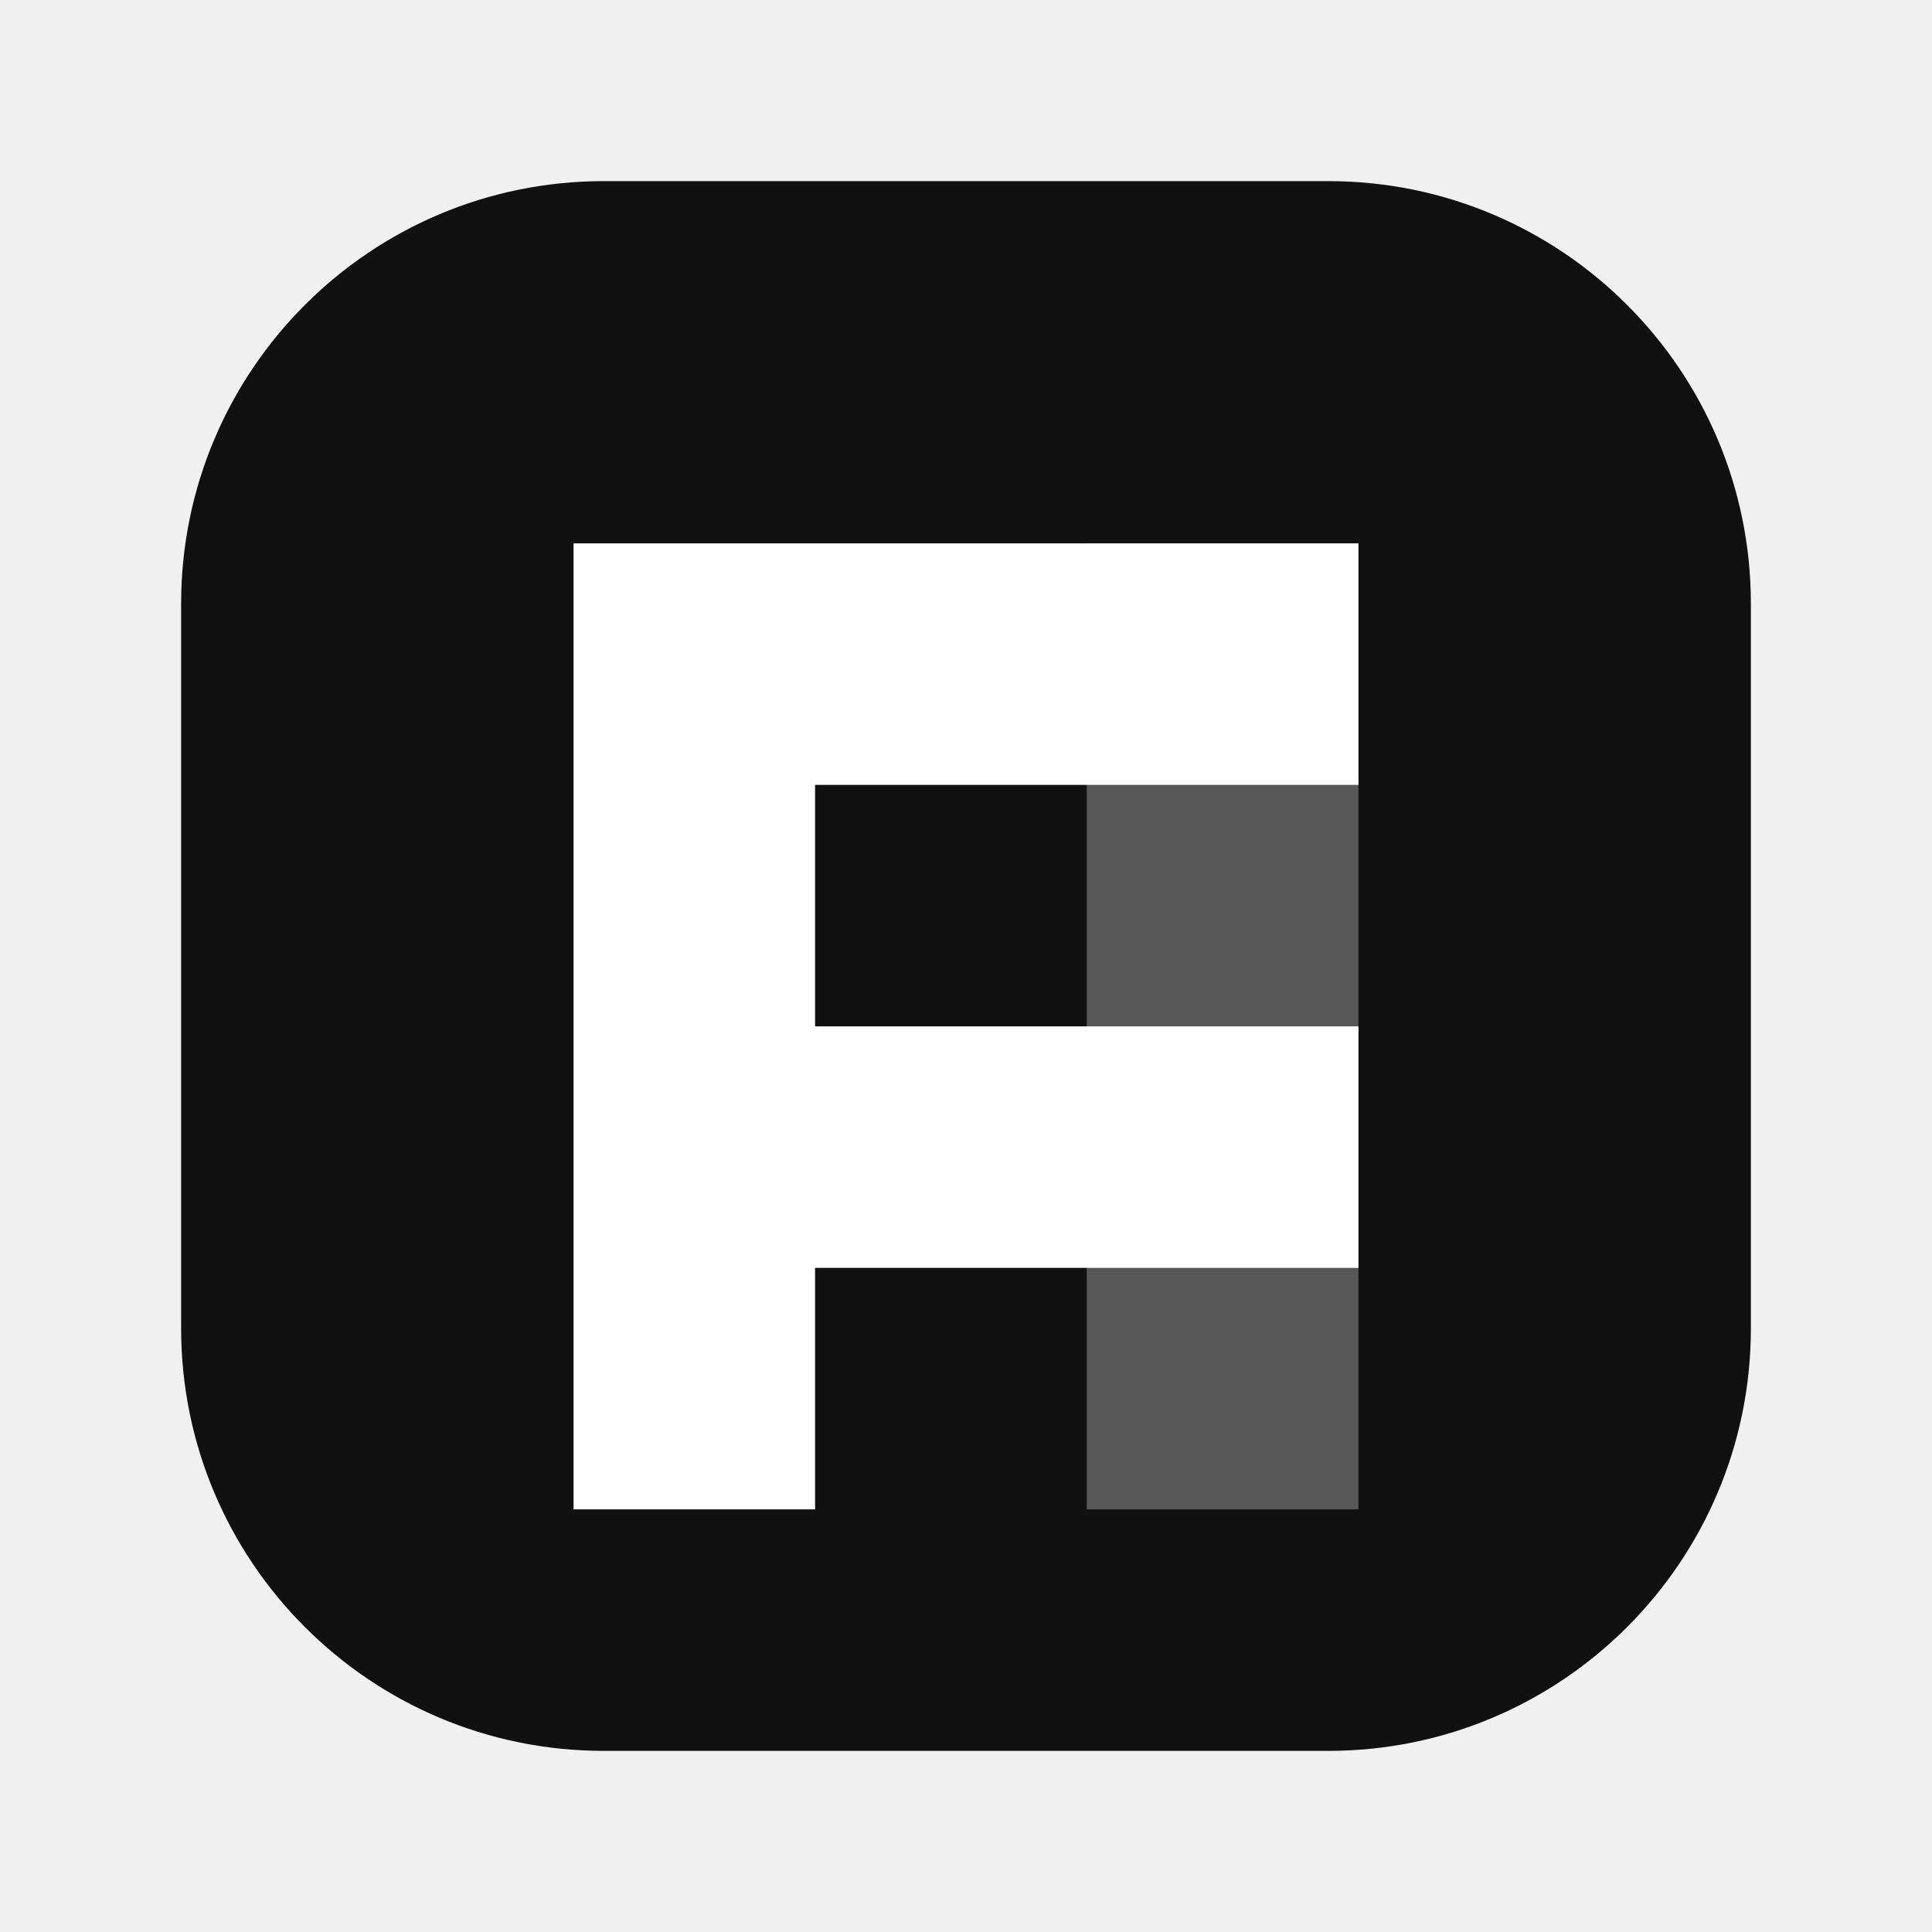
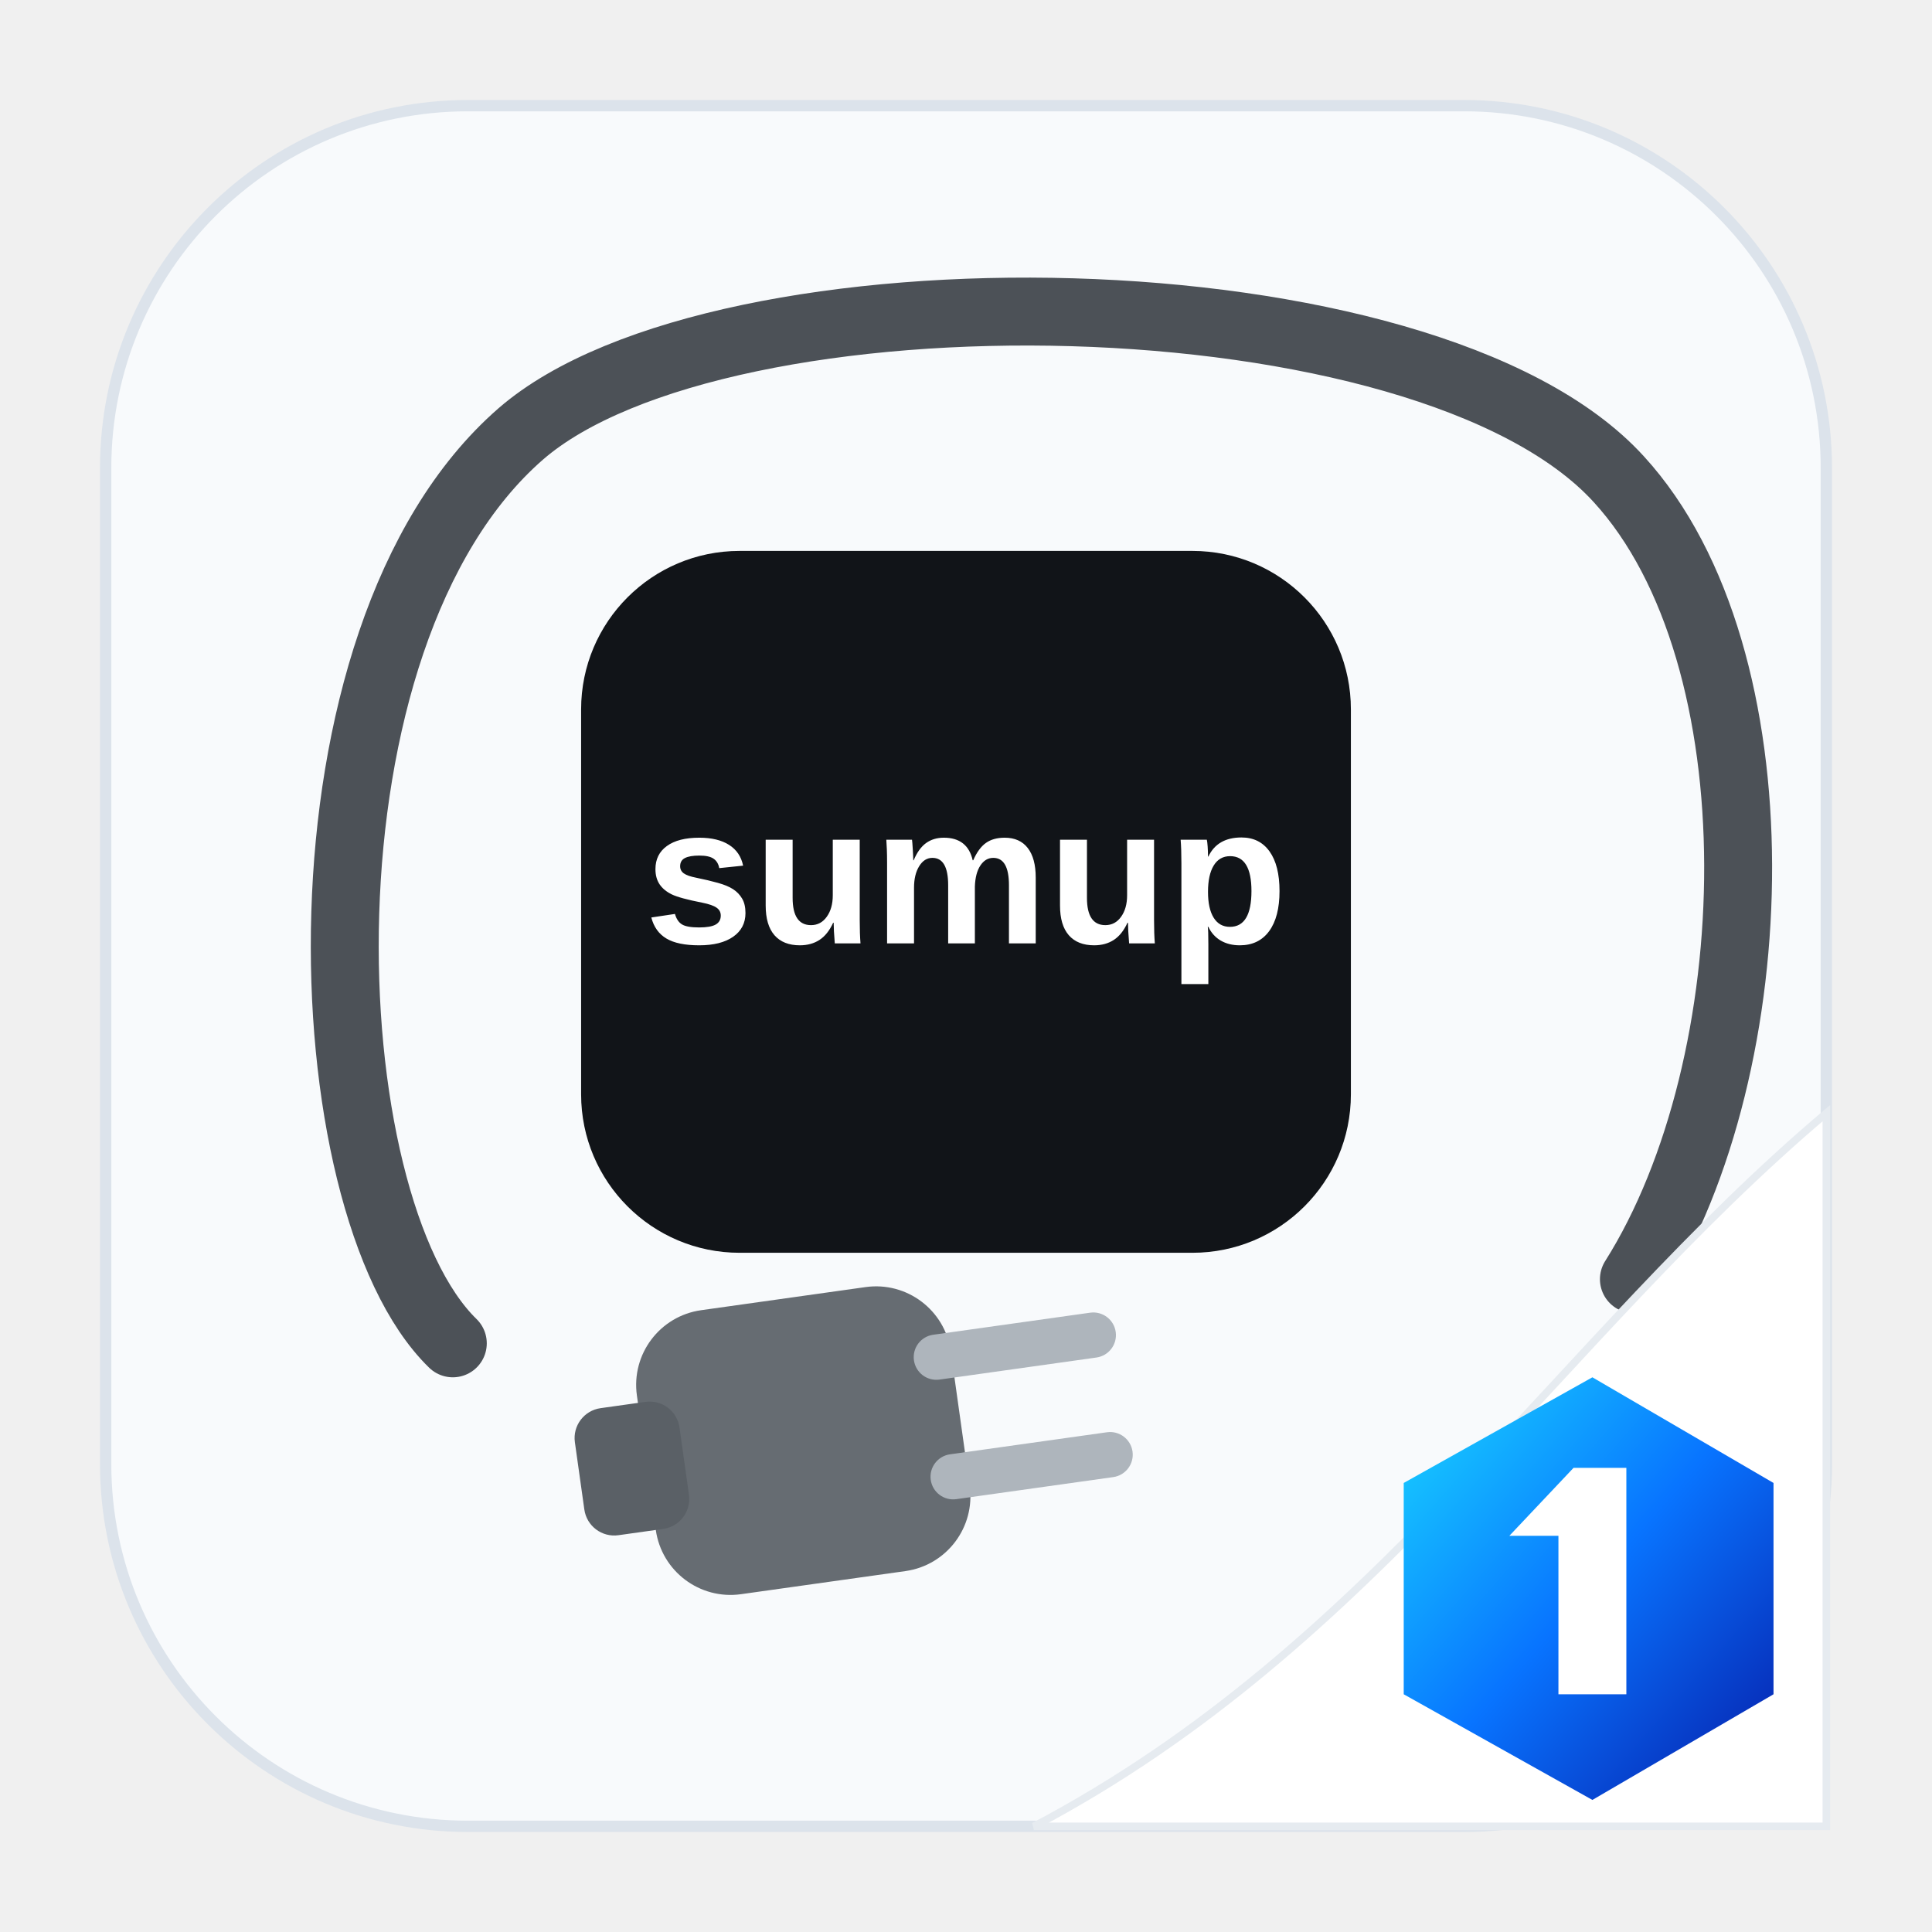
- <svg xmlns="http://www.w3.org/2000/svg" viewBox="0 0 64 64">
-   <rect x="6" y="6" width="52" height="52" rx="14" fill="#111" />
-   <path d="M19 18h26v8H27v8h18v8H27v8H19z" fill="#fff" />
-   <path d="M36 18h9v32h-9z" fill="#fff" opacity=".3" />
+ <svg xmlns="http://www.w3.org/2000/svg" viewBox="0 0 512 512">
+   <defs>
+     <linearGradient id="one" x1="0" y1="0" x2="1" y2="1">
+       <stop stop-color="#19d8ff" />
+       <stop offset=".5" stop-color="#0874ff" />
+       <stop offset="1" stop-color="#071ca8" />
+     </linearGradient>
+   </defs>
+   <rect x="28" y="28" width="456" height="456" rx="96" fill="#f8fafc" stroke="#dce3eb" stroke-width="3" />
+   <path d="M120 356C82 319 76 169 138 115c53-46 240-44 291 12 43 47 40 155 4 212" fill="none" stroke="#4c5157" stroke-width="18" stroke-linecap="round" />
+   <rect x="154" y="146" width="204" height="186" rx="42" fill="#111418" />
+   <text x="256" y="250" text-anchor="middle" font-family="Arial,Helvetica,sans-serif" font-size="52" font-weight="800" fill="#fff">sumup</text>
+   <g transform="translate(166 350) rotate(-8)">
+     <rect width="84" height="76" rx="20" fill="#666c72" />
+     <rect x="-18" y="22" width="28" height="34" rx="8" fill="#5a6066" />
+     <rect x="74" y="15" width="54" height="12" rx="6" fill="#aeb5bc" />
+     <rect x="74" y="47" width="54" height="12" rx="6" fill="#aeb5bc" />
+   </g>
+   <path d="M274 484C365 436 413 355 484 295V484Z" fill="#fff" stroke="#e6ebf0" stroke-width="2" />
+   <g transform="translate(372 365)">
+     <path d="M50 0 98 28v56L50 112 0 84V28Z" fill="url(#one)" />
+     <path d="M45 24 28 42h13v42h18V24Z" fill="#fff" />
+   </g>
</svg>
